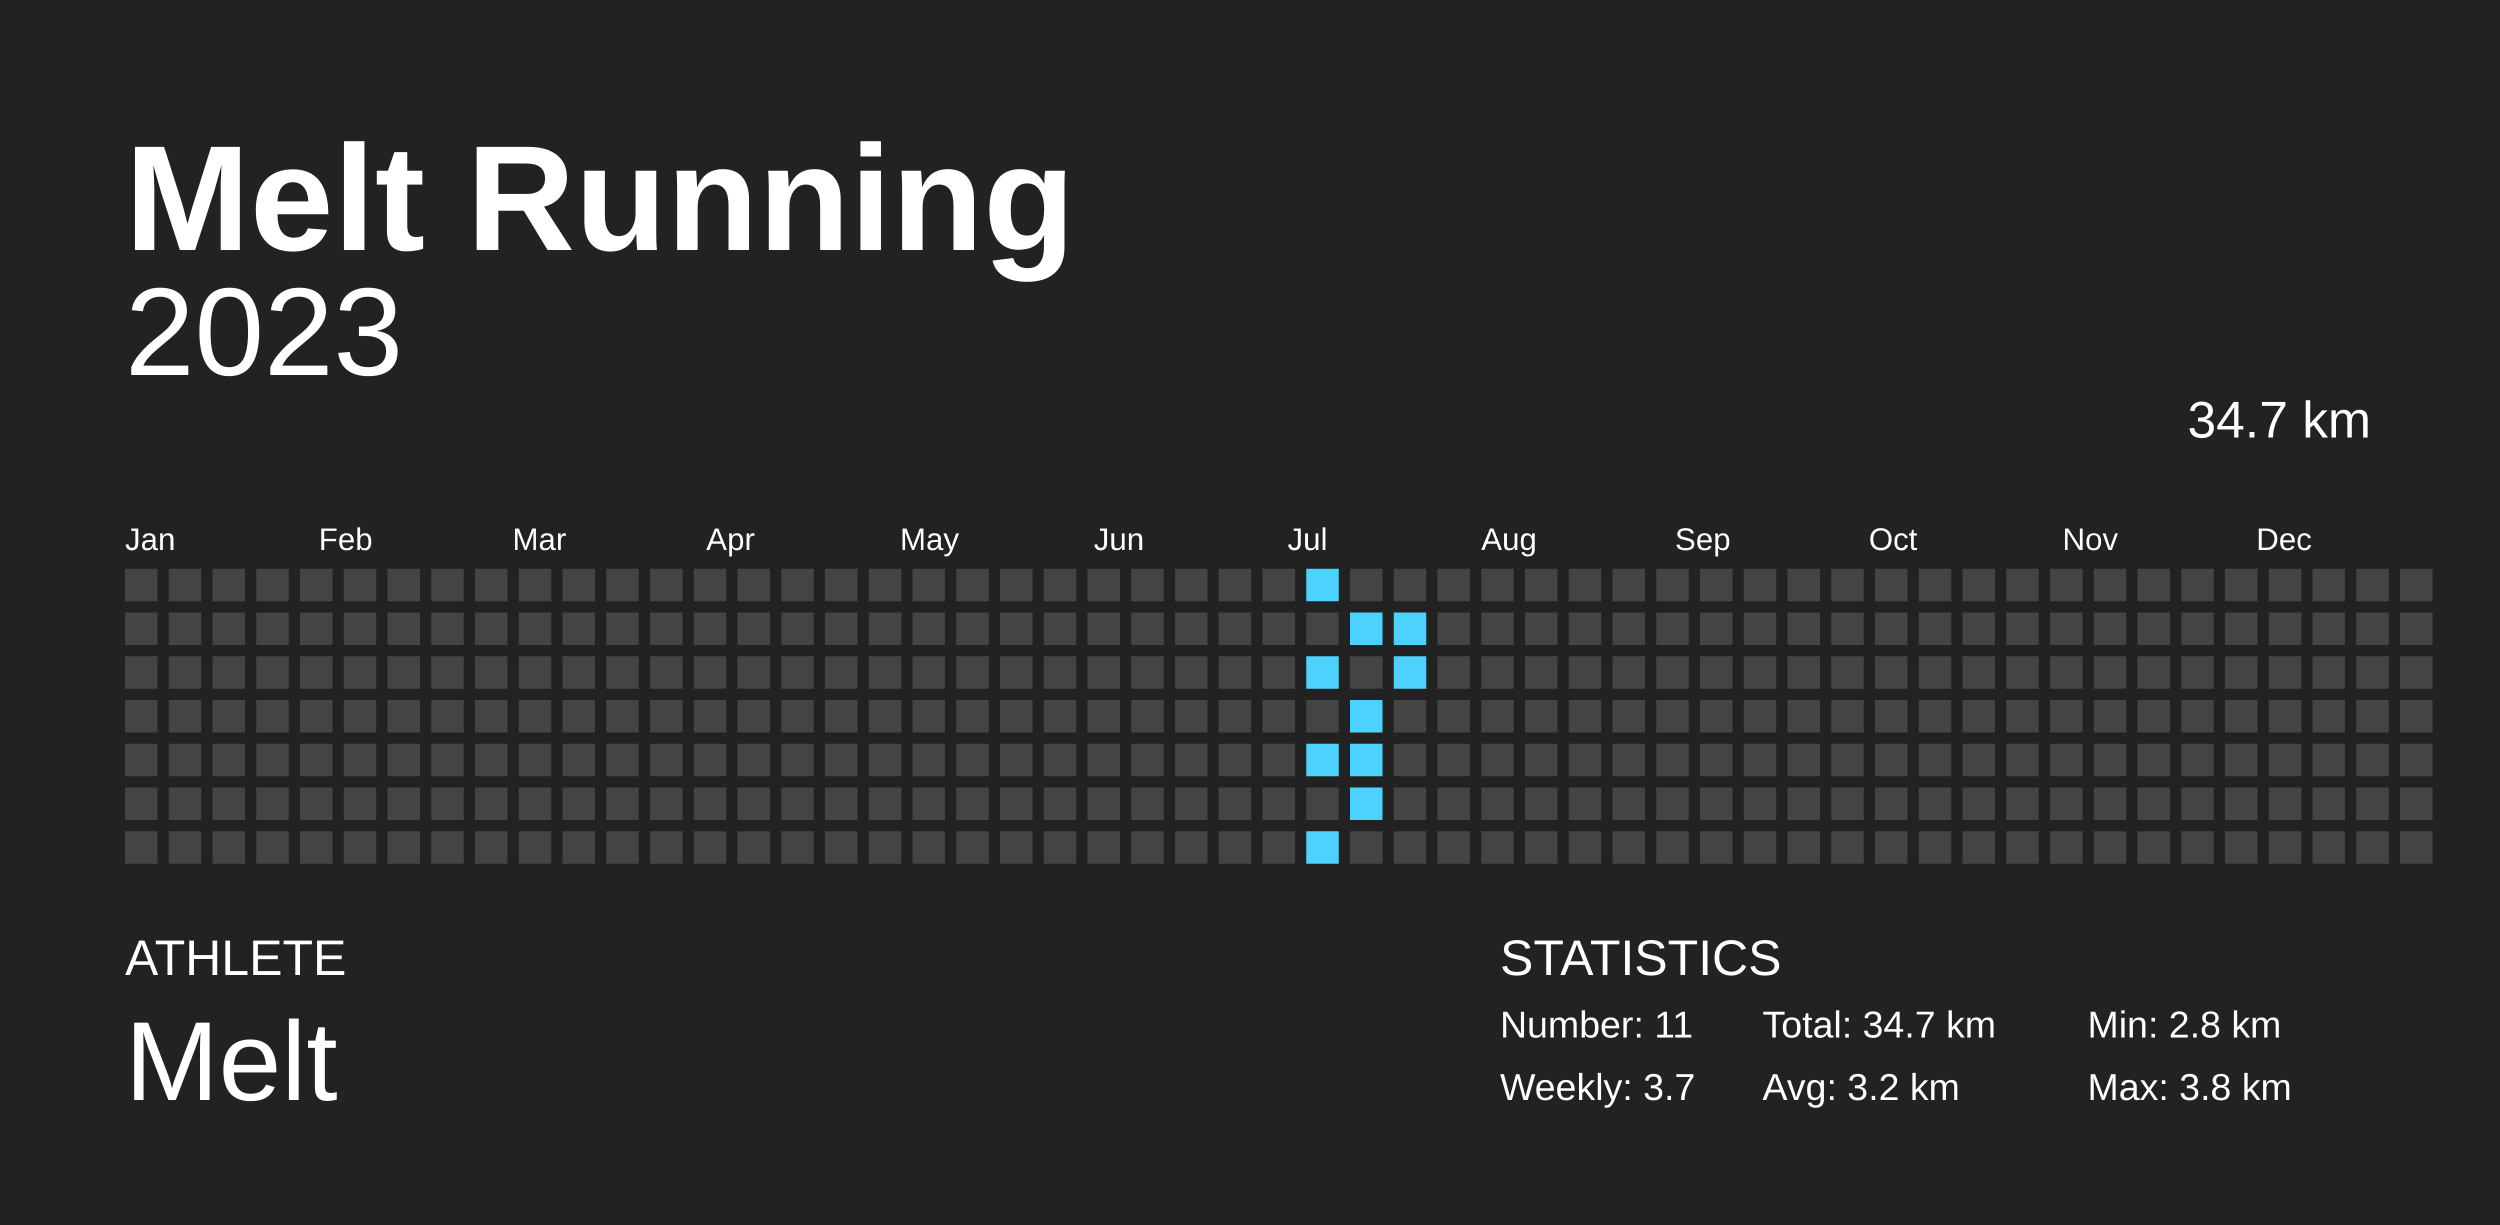
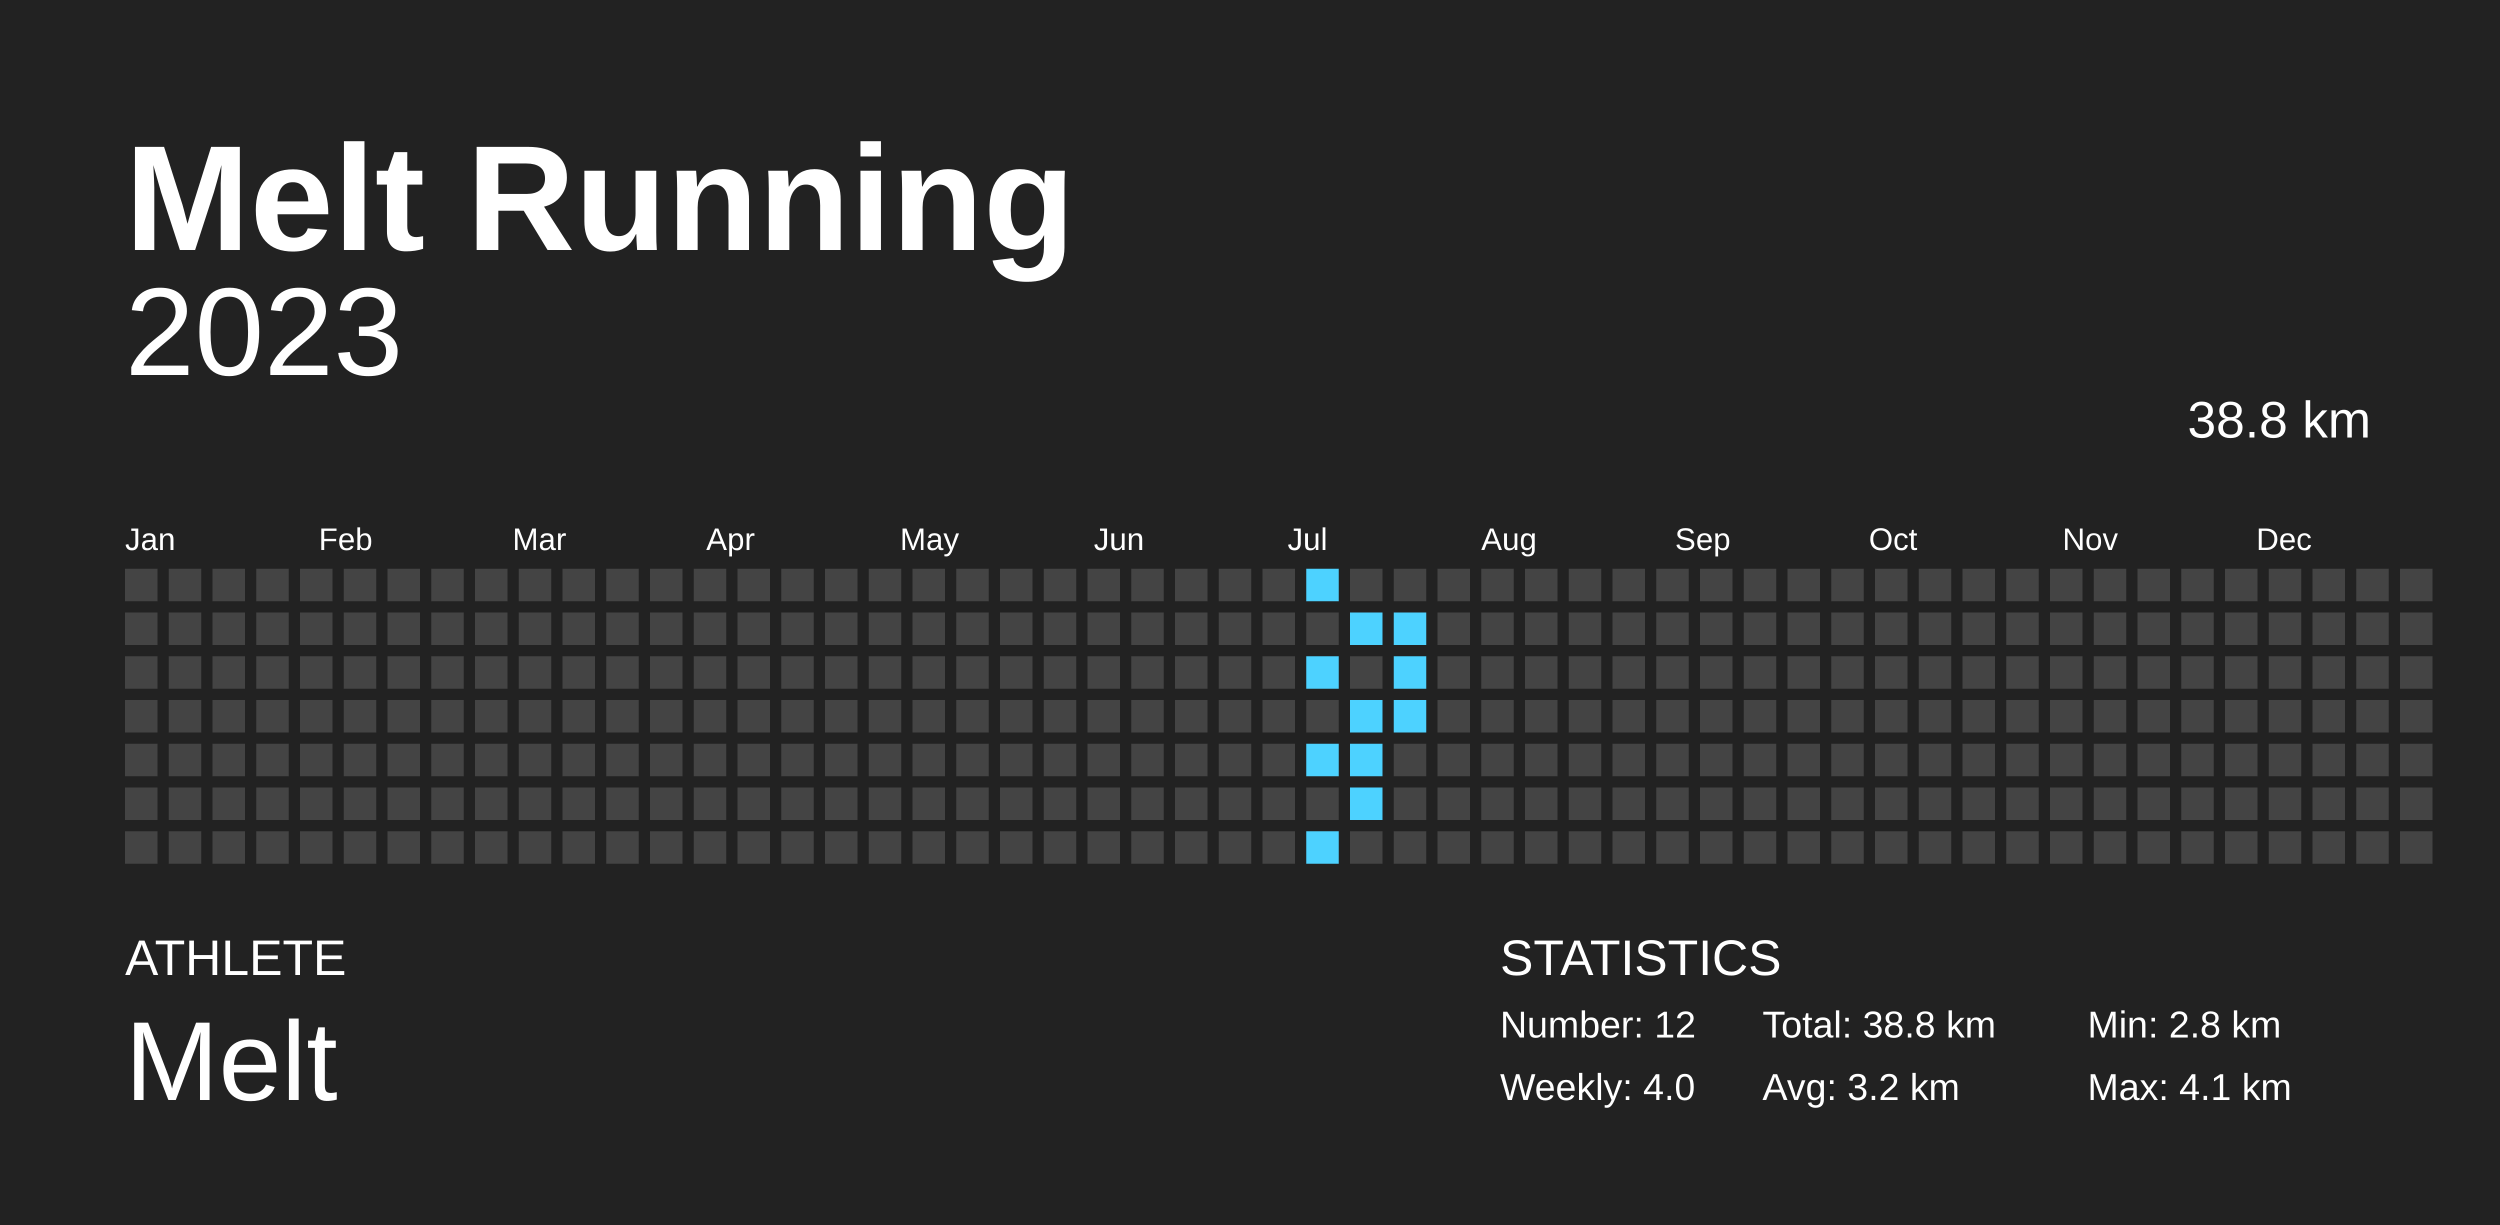
<svg xmlns="http://www.w3.org/2000/svg" baseProfile="full" height="98mm" version="1.1" viewBox="0,0,200,98" width="200mm">
  <defs />
  <rect fill="#222222" height="98" width="200" x="0" y="0" />
  <text fill="#FFFFFF" style="font-size:12px; font-family:Arial; font-weight:bold;" x="10" y="20">Melt Running</text>
  <text fill="#FFFFFF" style="font-size:4px; font-family:Arial" x="10" y="78">ATHLETE</text>
  <text fill="#FFFFFF" style="font-size:9px; font-family:Arial" x="10" y="88">Melt</text>
  <text fill="#FFFFFF" style="font-size:4px; font-family:Arial" x="120" y="78">STATISTICS</text>
-   <text fill="#FFFFFF" style="font-size:3px; font-family:Arial" x="120" y="83">Number: 11</text>
-   <text fill="#FFFFFF" style="font-size:3px; font-family:Arial" x="120" y="88">Weekly: 3.7</text>
-   <text fill="#FFFFFF" style="font-size:3px; font-family:Arial" x="141" y="83">Total: 34.7 km</text>
+   <text fill="#FFFFFF" style="font-size:3px; font-family:Arial" x="120" y="83">Number: 12</text>
+   <text fill="#FFFFFF" style="font-size:3px; font-family:Arial" x="120" y="88">Weekly: 4.0</text>
+   <text fill="#FFFFFF" style="font-size:3px; font-family:Arial" x="141" y="83">Total: 38.8 km</text>
  <text fill="#FFFFFF" style="font-size:3px; font-family:Arial" x="141" y="88">Avg: 3.2 km</text>
  <text fill="#FFFFFF" style="font-size:3px; font-family:Arial" x="167" y="83">Min: 2.8 km</text>
-   <text fill="#FFFFFF" style="font-size:3px; font-family:Arial" x="167" y="88">Max: 3.8 km</text>
+   <text fill="#FFFFFF" style="font-size:3px; font-family:Arial" x="167" y="88">Max: 4.1 km</text>
  <text alignment-baseline="hanging" fill="#FFFFFF" style="font-size:10.0px; font-family:Arial;" x="10" y="30">2023</text>
-   <text alignment-baseline="hanging" fill="#FFFFFF" style="font-size:4.125px; font-family:Arial;" x="175" y="35">34.7 km</text>
+   <text alignment-baseline="hanging" fill="#FFFFFF" style="font-size:4.125px; font-family:Arial;" x="175" y="35">38.8 km</text>
  <text fill="#FFFFFF" style="font-size:2.5px; font-family:Arial" x="10.0" y="44">Jan</text>
  <text fill="#FFFFFF" style="font-size:2.5px; font-family:Arial" x="25.5" y="44">Feb</text>
  <text fill="#FFFFFF" style="font-size:2.5px; font-family:Arial" x="41.0" y="44">Mar</text>
  <text fill="#FFFFFF" style="font-size:2.5px; font-family:Arial" x="56.5" y="44">Apr</text>
  <text fill="#FFFFFF" style="font-size:2.5px; font-family:Arial" x="72.0" y="44">May</text>
  <text fill="#FFFFFF" style="font-size:2.5px; font-family:Arial" x="87.5" y="44">Jun</text>
  <text fill="#FFFFFF" style="font-size:2.5px; font-family:Arial" x="103.0" y="44">Jul</text>
  <text fill="#FFFFFF" style="font-size:2.5px; font-family:Arial" x="118.5" y="44">Aug</text>
  <text fill="#FFFFFF" style="font-size:2.5px; font-family:Arial" x="134.0" y="44">Sep</text>
  <text fill="#FFFFFF" style="font-size:2.5px; font-family:Arial" x="149.5" y="44">Oct</text>
  <text fill="#FFFFFF" style="font-size:2.5px; font-family:Arial" x="165.0" y="44">Nov</text>
  <text fill="#FFFFFF" style="font-size:2.5px; font-family:Arial" x="180.5" y="44">Dec</text>
  <rect fill="#444444" height="2.6" width="2.6" x="10.0" y="45.5" />
  <rect fill="#444444" height="2.6" width="2.6" x="10.0" y="49.0" />
  <rect fill="#444444" height="2.6" width="2.6" x="10.0" y="52.5" />
  <rect fill="#444444" height="2.6" width="2.6" x="10.0" y="56.0" />
  <rect fill="#444444" height="2.6" width="2.6" x="10.0" y="59.5" />
  <rect fill="#444444" height="2.6" width="2.6" x="10.0" y="63.0" />
  <rect fill="#444444" height="2.6" width="2.6" x="10.0" y="66.5" />
  <rect fill="#444444" height="2.6" width="2.6" x="13.5" y="45.5" />
  <rect fill="#444444" height="2.6" width="2.6" x="13.5" y="49.0" />
  <rect fill="#444444" height="2.6" width="2.6" x="13.5" y="52.5" />
  <rect fill="#444444" height="2.6" width="2.6" x="13.5" y="56.0" />
  <rect fill="#444444" height="2.6" width="2.6" x="13.5" y="59.5" />
  <rect fill="#444444" height="2.6" width="2.6" x="13.5" y="63.0" />
  <rect fill="#444444" height="2.6" width="2.6" x="13.5" y="66.5" />
  <rect fill="#444444" height="2.6" width="2.6" x="17.0" y="45.5" />
  <rect fill="#444444" height="2.6" width="2.6" x="17.0" y="49.0" />
  <rect fill="#444444" height="2.6" width="2.6" x="17.0" y="52.5" />
  <rect fill="#444444" height="2.6" width="2.6" x="17.0" y="56.0" />
  <rect fill="#444444" height="2.6" width="2.6" x="17.0" y="59.5" />
  <rect fill="#444444" height="2.6" width="2.6" x="17.0" y="63.0" />
  <rect fill="#444444" height="2.6" width="2.6" x="17.0" y="66.5" />
  <rect fill="#444444" height="2.6" width="2.6" x="20.5" y="45.5" />
  <rect fill="#444444" height="2.6" width="2.6" x="20.5" y="49.0" />
  <rect fill="#444444" height="2.6" width="2.6" x="20.5" y="52.5" />
  <rect fill="#444444" height="2.6" width="2.6" x="20.5" y="56.0" />
  <rect fill="#444444" height="2.6" width="2.6" x="20.5" y="59.5" />
  <rect fill="#444444" height="2.6" width="2.6" x="20.5" y="63.0" />
  <rect fill="#444444" height="2.6" width="2.6" x="20.5" y="66.5" />
  <rect fill="#444444" height="2.6" width="2.6" x="24.0" y="45.5" />
  <rect fill="#444444" height="2.6" width="2.6" x="24.0" y="49.0" />
  <rect fill="#444444" height="2.6" width="2.6" x="24.0" y="52.5" />
  <rect fill="#444444" height="2.6" width="2.6" x="24.0" y="56.0" />
  <rect fill="#444444" height="2.6" width="2.6" x="24.0" y="59.5" />
  <rect fill="#444444" height="2.6" width="2.6" x="24.0" y="63.0" />
  <rect fill="#444444" height="2.6" width="2.6" x="24.0" y="66.5" />
  <rect fill="#444444" height="2.6" width="2.6" x="27.5" y="45.5" />
  <rect fill="#444444" height="2.6" width="2.6" x="27.5" y="49.0" />
  <rect fill="#444444" height="2.6" width="2.6" x="27.5" y="52.5" />
  <rect fill="#444444" height="2.6" width="2.6" x="27.5" y="56.0" />
  <rect fill="#444444" height="2.6" width="2.6" x="27.5" y="59.5" />
  <rect fill="#444444" height="2.6" width="2.6" x="27.5" y="63.0" />
  <rect fill="#444444" height="2.6" width="2.6" x="27.5" y="66.5" />
  <rect fill="#444444" height="2.6" width="2.6" x="31.0" y="45.5" />
  <rect fill="#444444" height="2.6" width="2.6" x="31.0" y="49.0" />
  <rect fill="#444444" height="2.6" width="2.6" x="31.0" y="52.5" />
  <rect fill="#444444" height="2.6" width="2.6" x="31.0" y="56.0" />
  <rect fill="#444444" height="2.6" width="2.6" x="31.0" y="59.5" />
  <rect fill="#444444" height="2.6" width="2.6" x="31.0" y="63.0" />
  <rect fill="#444444" height="2.6" width="2.6" x="31.0" y="66.5" />
  <rect fill="#444444" height="2.6" width="2.6" x="34.5" y="45.5" />
  <rect fill="#444444" height="2.6" width="2.6" x="34.5" y="49.0" />
  <rect fill="#444444" height="2.6" width="2.6" x="34.5" y="52.5" />
  <rect fill="#444444" height="2.6" width="2.6" x="34.5" y="56.0" />
  <rect fill="#444444" height="2.6" width="2.6" x="34.5" y="59.5" />
  <rect fill="#444444" height="2.6" width="2.6" x="34.5" y="63.0" />
  <rect fill="#444444" height="2.6" width="2.6" x="34.5" y="66.5" />
  <rect fill="#444444" height="2.6" width="2.6" x="38.0" y="45.5" />
  <rect fill="#444444" height="2.6" width="2.6" x="38.0" y="49.0" />
  <rect fill="#444444" height="2.6" width="2.6" x="38.0" y="52.5" />
  <rect fill="#444444" height="2.6" width="2.6" x="38.0" y="56.0" />
  <rect fill="#444444" height="2.6" width="2.6" x="38.0" y="59.5" />
  <rect fill="#444444" height="2.6" width="2.6" x="38.0" y="63.0" />
  <rect fill="#444444" height="2.6" width="2.6" x="38.0" y="66.5" />
  <rect fill="#444444" height="2.6" width="2.6" x="41.5" y="45.5" />
  <rect fill="#444444" height="2.6" width="2.6" x="41.5" y="49.0" />
  <rect fill="#444444" height="2.6" width="2.6" x="41.5" y="52.5" />
  <rect fill="#444444" height="2.6" width="2.6" x="41.5" y="56.0" />
  <rect fill="#444444" height="2.6" width="2.6" x="41.5" y="59.5" />
  <rect fill="#444444" height="2.6" width="2.6" x="41.5" y="63.0" />
  <rect fill="#444444" height="2.6" width="2.6" x="41.5" y="66.5" />
  <rect fill="#444444" height="2.6" width="2.6" x="45.0" y="45.5" />
  <rect fill="#444444" height="2.6" width="2.6" x="45.0" y="49.0" />
  <rect fill="#444444" height="2.6" width="2.6" x="45.0" y="52.5" />
  <rect fill="#444444" height="2.6" width="2.6" x="45.0" y="56.0" />
  <rect fill="#444444" height="2.6" width="2.6" x="45.0" y="59.5" />
  <rect fill="#444444" height="2.6" width="2.6" x="45.0" y="63.0" />
  <rect fill="#444444" height="2.6" width="2.6" x="45.0" y="66.5" />
  <rect fill="#444444" height="2.6" width="2.6" x="48.5" y="45.5" />
  <rect fill="#444444" height="2.6" width="2.6" x="48.5" y="49.0" />
  <rect fill="#444444" height="2.6" width="2.6" x="48.5" y="52.5" />
  <rect fill="#444444" height="2.6" width="2.6" x="48.5" y="56.0" />
  <rect fill="#444444" height="2.6" width="2.6" x="48.5" y="59.5" />
  <rect fill="#444444" height="2.6" width="2.6" x="48.5" y="63.0" />
  <rect fill="#444444" height="2.6" width="2.6" x="48.5" y="66.5" />
  <rect fill="#444444" height="2.6" width="2.6" x="52.0" y="45.5" />
  <rect fill="#444444" height="2.6" width="2.6" x="52.0" y="49.0" />
  <rect fill="#444444" height="2.6" width="2.6" x="52.0" y="52.5" />
  <rect fill="#444444" height="2.6" width="2.6" x="52.0" y="56.0" />
  <rect fill="#444444" height="2.6" width="2.6" x="52.0" y="59.5" />
  <rect fill="#444444" height="2.6" width="2.6" x="52.0" y="63.0" />
  <rect fill="#444444" height="2.6" width="2.6" x="52.0" y="66.5" />
  <rect fill="#444444" height="2.6" width="2.6" x="55.5" y="45.5" />
  <rect fill="#444444" height="2.6" width="2.6" x="55.5" y="49.0" />
  <rect fill="#444444" height="2.6" width="2.6" x="55.5" y="52.5" />
  <rect fill="#444444" height="2.6" width="2.6" x="55.5" y="56.0" />
  <rect fill="#444444" height="2.6" width="2.6" x="55.5" y="59.5" />
  <rect fill="#444444" height="2.6" width="2.6" x="55.5" y="63.0" />
  <rect fill="#444444" height="2.6" width="2.6" x="55.5" y="66.5" />
  <rect fill="#444444" height="2.6" width="2.6" x="59.0" y="45.5" />
  <rect fill="#444444" height="2.6" width="2.6" x="59.0" y="49.0" />
  <rect fill="#444444" height="2.6" width="2.6" x="59.0" y="52.5" />
  <rect fill="#444444" height="2.6" width="2.6" x="59.0" y="56.0" />
  <rect fill="#444444" height="2.6" width="2.6" x="59.0" y="59.5" />
  <rect fill="#444444" height="2.6" width="2.6" x="59.0" y="63.0" />
  <rect fill="#444444" height="2.6" width="2.6" x="59.0" y="66.5" />
  <rect fill="#444444" height="2.6" width="2.6" x="62.5" y="45.5" />
  <rect fill="#444444" height="2.6" width="2.6" x="62.5" y="49.0" />
  <rect fill="#444444" height="2.6" width="2.6" x="62.5" y="52.5" />
  <rect fill="#444444" height="2.6" width="2.6" x="62.5" y="56.0" />
  <rect fill="#444444" height="2.6" width="2.6" x="62.5" y="59.5" />
  <rect fill="#444444" height="2.6" width="2.6" x="62.5" y="63.0" />
  <rect fill="#444444" height="2.6" width="2.6" x="62.5" y="66.5" />
  <rect fill="#444444" height="2.6" width="2.6" x="66.0" y="45.5" />
  <rect fill="#444444" height="2.6" width="2.6" x="66.0" y="49.0" />
  <rect fill="#444444" height="2.6" width="2.6" x="66.0" y="52.5" />
  <rect fill="#444444" height="2.6" width="2.6" x="66.0" y="56.0" />
  <rect fill="#444444" height="2.6" width="2.6" x="66.0" y="59.5" />
  <rect fill="#444444" height="2.6" width="2.6" x="66.0" y="63.0" />
  <rect fill="#444444" height="2.6" width="2.6" x="66.0" y="66.5" />
  <rect fill="#444444" height="2.6" width="2.6" x="69.5" y="45.5" />
  <rect fill="#444444" height="2.6" width="2.6" x="69.5" y="49.0" />
  <rect fill="#444444" height="2.6" width="2.6" x="69.5" y="52.5" />
  <rect fill="#444444" height="2.6" width="2.6" x="69.5" y="56.0" />
  <rect fill="#444444" height="2.6" width="2.6" x="69.5" y="59.5" />
  <rect fill="#444444" height="2.6" width="2.6" x="69.5" y="63.0" />
  <rect fill="#444444" height="2.6" width="2.6" x="69.5" y="66.5" />
  <rect fill="#444444" height="2.6" width="2.6" x="73.0" y="45.5" />
  <rect fill="#444444" height="2.6" width="2.6" x="73.0" y="49.0" />
  <rect fill="#444444" height="2.6" width="2.6" x="73.0" y="52.5" />
  <rect fill="#444444" height="2.6" width="2.6" x="73.0" y="56.0" />
  <rect fill="#444444" height="2.6" width="2.6" x="73.0" y="59.5" />
  <rect fill="#444444" height="2.6" width="2.6" x="73.0" y="63.0" />
  <rect fill="#444444" height="2.6" width="2.6" x="73.0" y="66.5" />
  <rect fill="#444444" height="2.6" width="2.6" x="76.5" y="45.5" />
  <rect fill="#444444" height="2.6" width="2.6" x="76.5" y="49.0" />
  <rect fill="#444444" height="2.6" width="2.6" x="76.5" y="52.5" />
  <rect fill="#444444" height="2.6" width="2.6" x="76.5" y="56.0" />
  <rect fill="#444444" height="2.6" width="2.6" x="76.5" y="59.5" />
  <rect fill="#444444" height="2.6" width="2.6" x="76.5" y="63.0" />
  <rect fill="#444444" height="2.6" width="2.6" x="76.5" y="66.5" />
  <rect fill="#444444" height="2.6" width="2.6" x="80.0" y="45.5" />
  <rect fill="#444444" height="2.6" width="2.6" x="80.0" y="49.0" />
  <rect fill="#444444" height="2.6" width="2.6" x="80.0" y="52.5" />
  <rect fill="#444444" height="2.6" width="2.6" x="80.0" y="56.0" />
  <rect fill="#444444" height="2.6" width="2.6" x="80.0" y="59.5" />
  <rect fill="#444444" height="2.6" width="2.6" x="80.0" y="63.0" />
  <rect fill="#444444" height="2.6" width="2.6" x="80.0" y="66.5" />
  <rect fill="#444444" height="2.6" width="2.6" x="83.5" y="45.5" />
  <rect fill="#444444" height="2.6" width="2.6" x="83.5" y="49.0" />
  <rect fill="#444444" height="2.6" width="2.6" x="83.5" y="52.5" />
  <rect fill="#444444" height="2.6" width="2.6" x="83.5" y="56.0" />
  <rect fill="#444444" height="2.6" width="2.6" x="83.5" y="59.5" />
  <rect fill="#444444" height="2.6" width="2.6" x="83.5" y="63.0" />
  <rect fill="#444444" height="2.6" width="2.6" x="83.5" y="66.5" />
  <rect fill="#444444" height="2.6" width="2.6" x="87.0" y="45.5" />
  <rect fill="#444444" height="2.6" width="2.6" x="87.0" y="49.0" />
  <rect fill="#444444" height="2.6" width="2.6" x="87.0" y="52.5" />
  <rect fill="#444444" height="2.6" width="2.6" x="87.0" y="56.0" />
  <rect fill="#444444" height="2.6" width="2.6" x="87.0" y="59.5" />
  <rect fill="#444444" height="2.6" width="2.6" x="87.0" y="63.0" />
  <rect fill="#444444" height="2.6" width="2.6" x="87.0" y="66.5" />
  <rect fill="#444444" height="2.6" width="2.6" x="90.5" y="45.5" />
  <rect fill="#444444" height="2.6" width="2.6" x="90.5" y="49.0" />
  <rect fill="#444444" height="2.6" width="2.6" x="90.5" y="52.5" />
  <rect fill="#444444" height="2.6" width="2.6" x="90.5" y="56.0" />
  <rect fill="#444444" height="2.6" width="2.6" x="90.5" y="59.5" />
  <rect fill="#444444" height="2.6" width="2.6" x="90.5" y="63.0" />
  <rect fill="#444444" height="2.6" width="2.6" x="90.5" y="66.5" />
  <rect fill="#444444" height="2.6" width="2.6" x="94.0" y="45.5" />
  <rect fill="#444444" height="2.6" width="2.6" x="94.0" y="49.0" />
  <rect fill="#444444" height="2.6" width="2.6" x="94.0" y="52.5" />
  <rect fill="#444444" height="2.6" width="2.6" x="94.0" y="56.0" />
  <rect fill="#444444" height="2.6" width="2.6" x="94.0" y="59.5" />
  <rect fill="#444444" height="2.6" width="2.6" x="94.0" y="63.0" />
  <rect fill="#444444" height="2.6" width="2.6" x="94.0" y="66.5" />
  <rect fill="#444444" height="2.6" width="2.6" x="97.5" y="45.5" />
  <rect fill="#444444" height="2.6" width="2.6" x="97.5" y="49.0" />
  <rect fill="#444444" height="2.6" width="2.6" x="97.5" y="52.5" />
  <rect fill="#444444" height="2.6" width="2.6" x="97.5" y="56.0" />
  <rect fill="#444444" height="2.6" width="2.6" x="97.5" y="59.5" />
  <rect fill="#444444" height="2.6" width="2.6" x="97.5" y="63.0" />
  <rect fill="#444444" height="2.6" width="2.6" x="97.5" y="66.5" />
  <rect fill="#444444" height="2.6" width="2.6" x="101.0" y="45.5" />
  <rect fill="#444444" height="2.6" width="2.6" x="101.0" y="49.0" />
  <rect fill="#444444" height="2.6" width="2.6" x="101.0" y="52.5" />
  <rect fill="#444444" height="2.6" width="2.6" x="101.0" y="56.0" />
  <rect fill="#444444" height="2.6" width="2.6" x="101.0" y="59.5" />
  <rect fill="#444444" height="2.6" width="2.6" x="101.0" y="63.0" />
  <rect fill="#444444" height="2.6" width="2.6" x="101.0" y="66.5" />
  <rect fill="#4dd2ff" height="2.6" width="2.6" x="104.5" y="45.5" />
  <rect fill="#444444" height="2.6" width="2.6" x="104.5" y="49.0" />
  <rect fill="#4dd2ff" height="2.6" width="2.6" x="104.5" y="52.5" />
  <rect fill="#444444" height="2.6" width="2.6" x="104.5" y="56.0" />
  <rect fill="#4dd2ff" height="2.6" width="2.6" x="104.5" y="59.5" />
  <rect fill="#444444" height="2.6" width="2.6" x="104.5" y="63.0" />
  <rect fill="#4dd2ff" height="2.6" width="2.6" x="104.5" y="66.5" />
  <rect fill="#444444" height="2.6" width="2.6" x="108.0" y="45.5" />
  <rect fill="#4dd2ff" height="2.6" width="2.6" x="108.0" y="49.0" />
  <rect fill="#444444" height="2.6" width="2.6" x="108.0" y="52.5" />
  <rect fill="#4dd2ff" height="2.6" width="2.6" x="108.0" y="56.0" />
  <rect fill="#4dd2ff" height="2.6" width="2.6" x="108.0" y="59.5" />
  <rect fill="#4dd2ff" height="2.6" width="2.6" x="108.0" y="63.0" />
  <rect fill="#444444" height="2.6" width="2.6" x="108.0" y="66.5" />
  <rect fill="#444444" height="2.6" width="2.6" x="111.5" y="45.5" />
  <rect fill="#4dd2ff" height="2.6" width="2.6" x="111.5" y="49.0" />
  <rect fill="#4dd2ff" height="2.6" width="2.6" x="111.5" y="52.5" />
-   <rect fill="#444444" height="2.6" width="2.6" x="111.5" y="56.0" />
+   <rect fill="#4dd2ff" height="2.6" width="2.6" x="111.5" y="56.0" />
  <rect fill="#444444" height="2.6" width="2.6" x="111.5" y="59.5" />
  <rect fill="#444444" height="2.6" width="2.6" x="111.5" y="63.0" />
  <rect fill="#444444" height="2.6" width="2.6" x="111.5" y="66.5" />
  <rect fill="#444444" height="2.6" width="2.6" x="115.0" y="45.5" />
  <rect fill="#444444" height="2.6" width="2.6" x="115.0" y="49.0" />
  <rect fill="#444444" height="2.6" width="2.6" x="115.0" y="52.5" />
  <rect fill="#444444" height="2.6" width="2.6" x="115.0" y="56.0" />
  <rect fill="#444444" height="2.6" width="2.6" x="115.0" y="59.5" />
  <rect fill="#444444" height="2.6" width="2.6" x="115.0" y="63.0" />
  <rect fill="#444444" height="2.6" width="2.6" x="115.0" y="66.5" />
  <rect fill="#444444" height="2.6" width="2.6" x="118.5" y="45.5" />
  <rect fill="#444444" height="2.6" width="2.6" x="118.5" y="49.0" />
  <rect fill="#444444" height="2.6" width="2.6" x="118.5" y="52.5" />
  <rect fill="#444444" height="2.6" width="2.6" x="118.5" y="56.0" />
  <rect fill="#444444" height="2.6" width="2.6" x="118.5" y="59.5" />
  <rect fill="#444444" height="2.6" width="2.6" x="118.5" y="63.0" />
  <rect fill="#444444" height="2.6" width="2.6" x="118.5" y="66.5" />
  <rect fill="#444444" height="2.6" width="2.6" x="122.0" y="45.5" />
  <rect fill="#444444" height="2.6" width="2.6" x="122.0" y="49.0" />
  <rect fill="#444444" height="2.6" width="2.6" x="122.0" y="52.5" />
  <rect fill="#444444" height="2.6" width="2.6" x="122.0" y="56.0" />
  <rect fill="#444444" height="2.6" width="2.6" x="122.0" y="59.5" />
  <rect fill="#444444" height="2.6" width="2.6" x="122.0" y="63.0" />
  <rect fill="#444444" height="2.6" width="2.6" x="122.0" y="66.5" />
  <rect fill="#444444" height="2.6" width="2.6" x="125.5" y="45.5" />
  <rect fill="#444444" height="2.6" width="2.6" x="125.5" y="49.0" />
  <rect fill="#444444" height="2.6" width="2.6" x="125.5" y="52.5" />
  <rect fill="#444444" height="2.6" width="2.6" x="125.5" y="56.0" />
  <rect fill="#444444" height="2.6" width="2.6" x="125.5" y="59.5" />
  <rect fill="#444444" height="2.6" width="2.6" x="125.5" y="63.0" />
  <rect fill="#444444" height="2.6" width="2.6" x="125.5" y="66.5" />
  <rect fill="#444444" height="2.6" width="2.6" x="129.0" y="45.5" />
  <rect fill="#444444" height="2.6" width="2.6" x="129.0" y="49.0" />
  <rect fill="#444444" height="2.6" width="2.6" x="129.0" y="52.5" />
  <rect fill="#444444" height="2.6" width="2.6" x="129.0" y="56.0" />
  <rect fill="#444444" height="2.6" width="2.6" x="129.0" y="59.5" />
  <rect fill="#444444" height="2.6" width="2.6" x="129.0" y="63.0" />
  <rect fill="#444444" height="2.6" width="2.6" x="129.0" y="66.5" />
  <rect fill="#444444" height="2.6" width="2.6" x="132.5" y="45.5" />
  <rect fill="#444444" height="2.6" width="2.6" x="132.5" y="49.0" />
  <rect fill="#444444" height="2.6" width="2.6" x="132.5" y="52.5" />
  <rect fill="#444444" height="2.6" width="2.6" x="132.5" y="56.0" />
  <rect fill="#444444" height="2.6" width="2.6" x="132.5" y="59.5" />
  <rect fill="#444444" height="2.6" width="2.6" x="132.5" y="63.0" />
  <rect fill="#444444" height="2.6" width="2.6" x="132.5" y="66.5" />
  <rect fill="#444444" height="2.6" width="2.6" x="136.0" y="45.5" />
  <rect fill="#444444" height="2.6" width="2.6" x="136.0" y="49.0" />
  <rect fill="#444444" height="2.6" width="2.6" x="136.0" y="52.5" />
  <rect fill="#444444" height="2.6" width="2.6" x="136.0" y="56.0" />
  <rect fill="#444444" height="2.6" width="2.6" x="136.0" y="59.5" />
  <rect fill="#444444" height="2.6" width="2.6" x="136.0" y="63.0" />
  <rect fill="#444444" height="2.6" width="2.6" x="136.0" y="66.5" />
  <rect fill="#444444" height="2.6" width="2.6" x="139.5" y="45.5" />
  <rect fill="#444444" height="2.6" width="2.6" x="139.5" y="49.0" />
  <rect fill="#444444" height="2.6" width="2.6" x="139.5" y="52.5" />
  <rect fill="#444444" height="2.6" width="2.6" x="139.5" y="56.0" />
  <rect fill="#444444" height="2.6" width="2.6" x="139.5" y="59.5" />
  <rect fill="#444444" height="2.6" width="2.6" x="139.5" y="63.0" />
  <rect fill="#444444" height="2.6" width="2.6" x="139.5" y="66.5" />
  <rect fill="#444444" height="2.6" width="2.6" x="143.0" y="45.5" />
  <rect fill="#444444" height="2.6" width="2.6" x="143.0" y="49.0" />
  <rect fill="#444444" height="2.6" width="2.6" x="143.0" y="52.5" />
  <rect fill="#444444" height="2.6" width="2.6" x="143.0" y="56.0" />
  <rect fill="#444444" height="2.6" width="2.6" x="143.0" y="59.5" />
  <rect fill="#444444" height="2.6" width="2.6" x="143.0" y="63.0" />
  <rect fill="#444444" height="2.6" width="2.6" x="143.0" y="66.5" />
  <rect fill="#444444" height="2.6" width="2.6" x="146.5" y="45.5" />
  <rect fill="#444444" height="2.6" width="2.6" x="146.5" y="49.0" />
  <rect fill="#444444" height="2.6" width="2.6" x="146.5" y="52.5" />
  <rect fill="#444444" height="2.6" width="2.6" x="146.5" y="56.0" />
  <rect fill="#444444" height="2.6" width="2.6" x="146.5" y="59.5" />
  <rect fill="#444444" height="2.6" width="2.6" x="146.5" y="63.0" />
  <rect fill="#444444" height="2.6" width="2.6" x="146.5" y="66.5" />
  <rect fill="#444444" height="2.6" width="2.6" x="150.0" y="45.5" />
  <rect fill="#444444" height="2.6" width="2.6" x="150.0" y="49.0" />
  <rect fill="#444444" height="2.6" width="2.6" x="150.0" y="52.5" />
  <rect fill="#444444" height="2.6" width="2.6" x="150.0" y="56.0" />
  <rect fill="#444444" height="2.6" width="2.6" x="150.0" y="59.5" />
  <rect fill="#444444" height="2.6" width="2.6" x="150.0" y="63.0" />
  <rect fill="#444444" height="2.6" width="2.6" x="150.0" y="66.5" />
  <rect fill="#444444" height="2.6" width="2.6" x="153.5" y="45.5" />
  <rect fill="#444444" height="2.6" width="2.6" x="153.5" y="49.0" />
  <rect fill="#444444" height="2.6" width="2.6" x="153.5" y="52.5" />
  <rect fill="#444444" height="2.6" width="2.6" x="153.5" y="56.0" />
  <rect fill="#444444" height="2.6" width="2.6" x="153.5" y="59.5" />
  <rect fill="#444444" height="2.6" width="2.6" x="153.5" y="63.0" />
  <rect fill="#444444" height="2.6" width="2.6" x="153.5" y="66.5" />
  <rect fill="#444444" height="2.6" width="2.6" x="157.0" y="45.5" />
  <rect fill="#444444" height="2.6" width="2.6" x="157.0" y="49.0" />
  <rect fill="#444444" height="2.6" width="2.6" x="157.0" y="52.5" />
  <rect fill="#444444" height="2.6" width="2.6" x="157.0" y="56.0" />
  <rect fill="#444444" height="2.6" width="2.6" x="157.0" y="59.5" />
  <rect fill="#444444" height="2.6" width="2.6" x="157.0" y="63.0" />
  <rect fill="#444444" height="2.6" width="2.6" x="157.0" y="66.5" />
  <rect fill="#444444" height="2.6" width="2.6" x="160.5" y="45.5" />
  <rect fill="#444444" height="2.6" width="2.6" x="160.5" y="49.0" />
  <rect fill="#444444" height="2.6" width="2.6" x="160.5" y="52.5" />
  <rect fill="#444444" height="2.6" width="2.6" x="160.5" y="56.0" />
  <rect fill="#444444" height="2.6" width="2.6" x="160.5" y="59.5" />
  <rect fill="#444444" height="2.6" width="2.6" x="160.5" y="63.0" />
  <rect fill="#444444" height="2.6" width="2.6" x="160.5" y="66.5" />
  <rect fill="#444444" height="2.6" width="2.6" x="164.0" y="45.5" />
  <rect fill="#444444" height="2.6" width="2.6" x="164.0" y="49.0" />
  <rect fill="#444444" height="2.6" width="2.6" x="164.0" y="52.5" />
  <rect fill="#444444" height="2.6" width="2.6" x="164.0" y="56.0" />
  <rect fill="#444444" height="2.6" width="2.6" x="164.0" y="59.5" />
  <rect fill="#444444" height="2.6" width="2.6" x="164.0" y="63.0" />
  <rect fill="#444444" height="2.6" width="2.6" x="164.0" y="66.5" />
  <rect fill="#444444" height="2.6" width="2.6" x="167.5" y="45.5" />
  <rect fill="#444444" height="2.6" width="2.6" x="167.5" y="49.0" />
  <rect fill="#444444" height="2.6" width="2.6" x="167.5" y="52.5" />
  <rect fill="#444444" height="2.6" width="2.6" x="167.5" y="56.0" />
  <rect fill="#444444" height="2.6" width="2.6" x="167.5" y="59.5" />
  <rect fill="#444444" height="2.6" width="2.6" x="167.5" y="63.0" />
  <rect fill="#444444" height="2.6" width="2.6" x="167.5" y="66.5" />
  <rect fill="#444444" height="2.6" width="2.6" x="171.0" y="45.5" />
  <rect fill="#444444" height="2.6" width="2.6" x="171.0" y="49.0" />
  <rect fill="#444444" height="2.6" width="2.6" x="171.0" y="52.5" />
  <rect fill="#444444" height="2.6" width="2.6" x="171.0" y="56.0" />
  <rect fill="#444444" height="2.6" width="2.6" x="171.0" y="59.5" />
  <rect fill="#444444" height="2.6" width="2.6" x="171.0" y="63.0" />
  <rect fill="#444444" height="2.6" width="2.6" x="171.0" y="66.5" />
  <rect fill="#444444" height="2.6" width="2.6" x="174.5" y="45.5" />
  <rect fill="#444444" height="2.6" width="2.6" x="174.5" y="49.0" />
  <rect fill="#444444" height="2.6" width="2.6" x="174.5" y="52.5" />
  <rect fill="#444444" height="2.6" width="2.6" x="174.5" y="56.0" />
  <rect fill="#444444" height="2.6" width="2.6" x="174.5" y="59.5" />
  <rect fill="#444444" height="2.6" width="2.6" x="174.5" y="63.0" />
  <rect fill="#444444" height="2.6" width="2.6" x="174.5" y="66.5" />
  <rect fill="#444444" height="2.6" width="2.6" x="178.0" y="45.5" />
  <rect fill="#444444" height="2.6" width="2.6" x="178.0" y="49.0" />
  <rect fill="#444444" height="2.6" width="2.6" x="178.0" y="52.5" />
  <rect fill="#444444" height="2.6" width="2.6" x="178.0" y="56.0" />
  <rect fill="#444444" height="2.6" width="2.6" x="178.0" y="59.5" />
  <rect fill="#444444" height="2.6" width="2.6" x="178.0" y="63.0" />
  <rect fill="#444444" height="2.6" width="2.6" x="178.0" y="66.5" />
  <rect fill="#444444" height="2.6" width="2.6" x="181.5" y="45.5" />
  <rect fill="#444444" height="2.6" width="2.6" x="181.5" y="49.0" />
  <rect fill="#444444" height="2.6" width="2.6" x="181.5" y="52.5" />
  <rect fill="#444444" height="2.6" width="2.6" x="181.5" y="56.0" />
  <rect fill="#444444" height="2.6" width="2.6" x="181.5" y="59.5" />
  <rect fill="#444444" height="2.6" width="2.6" x="181.5" y="63.0" />
  <rect fill="#444444" height="2.6" width="2.6" x="181.5" y="66.5" />
  <rect fill="#444444" height="2.6" width="2.6" x="185.0" y="45.5" />
  <rect fill="#444444" height="2.6" width="2.6" x="185.0" y="49.0" />
  <rect fill="#444444" height="2.6" width="2.6" x="185.0" y="52.5" />
  <rect fill="#444444" height="2.6" width="2.6" x="185.0" y="56.0" />
  <rect fill="#444444" height="2.6" width="2.6" x="185.0" y="59.5" />
  <rect fill="#444444" height="2.6" width="2.6" x="185.0" y="63.0" />
  <rect fill="#444444" height="2.6" width="2.6" x="185.0" y="66.5" />
  <rect fill="#444444" height="2.6" width="2.6" x="188.5" y="45.5" />
  <rect fill="#444444" height="2.6" width="2.6" x="188.5" y="49.0" />
  <rect fill="#444444" height="2.6" width="2.6" x="188.5" y="52.5" />
  <rect fill="#444444" height="2.6" width="2.6" x="188.5" y="56.0" />
  <rect fill="#444444" height="2.6" width="2.6" x="188.5" y="59.5" />
  <rect fill="#444444" height="2.6" width="2.6" x="188.5" y="63.0" />
  <rect fill="#444444" height="2.6" width="2.6" x="188.5" y="66.5" />
  <rect fill="#444444" height="2.6" width="2.6" x="192.0" y="45.5" />
  <rect fill="#444444" height="2.6" width="2.6" x="192.0" y="49.0" />
  <rect fill="#444444" height="2.6" width="2.6" x="192.0" y="52.5" />
  <rect fill="#444444" height="2.6" width="2.6" x="192.0" y="56.0" />
  <rect fill="#444444" height="2.6" width="2.6" x="192.0" y="59.5" />
  <rect fill="#444444" height="2.6" width="2.6" x="192.0" y="63.0" />
  <rect fill="#444444" height="2.6" width="2.6" x="192.0" y="66.5" />
</svg>
